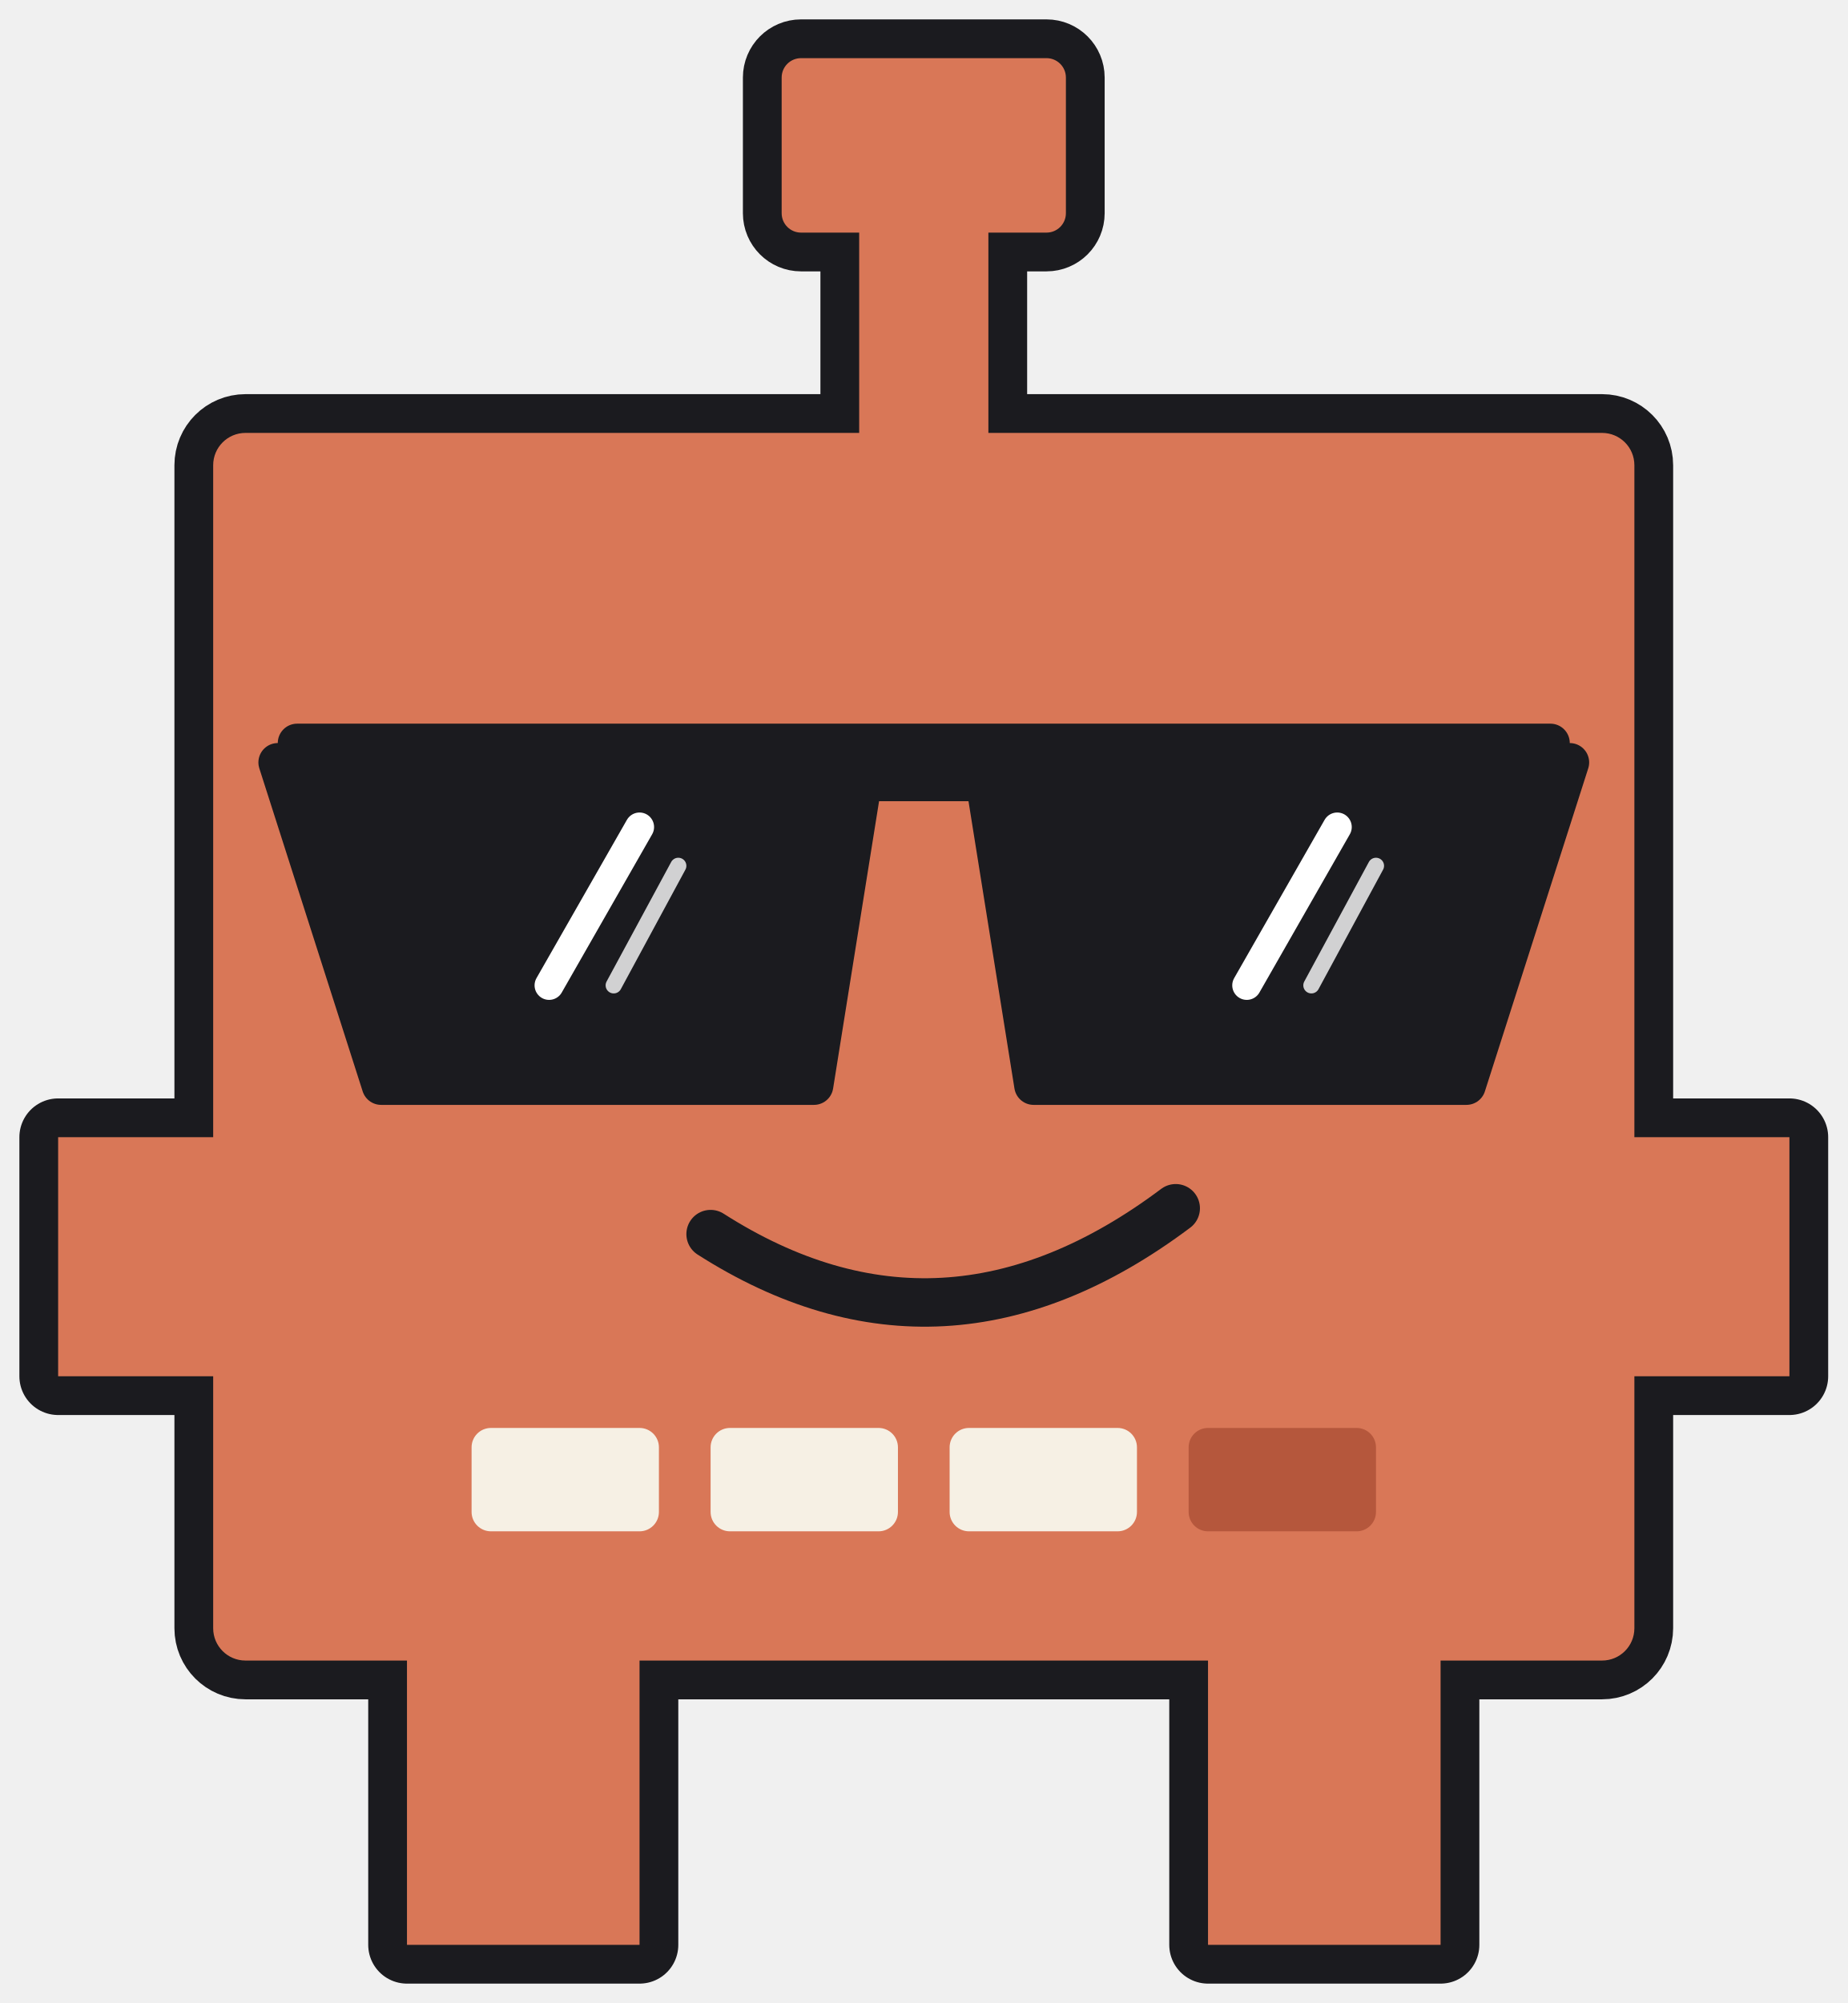
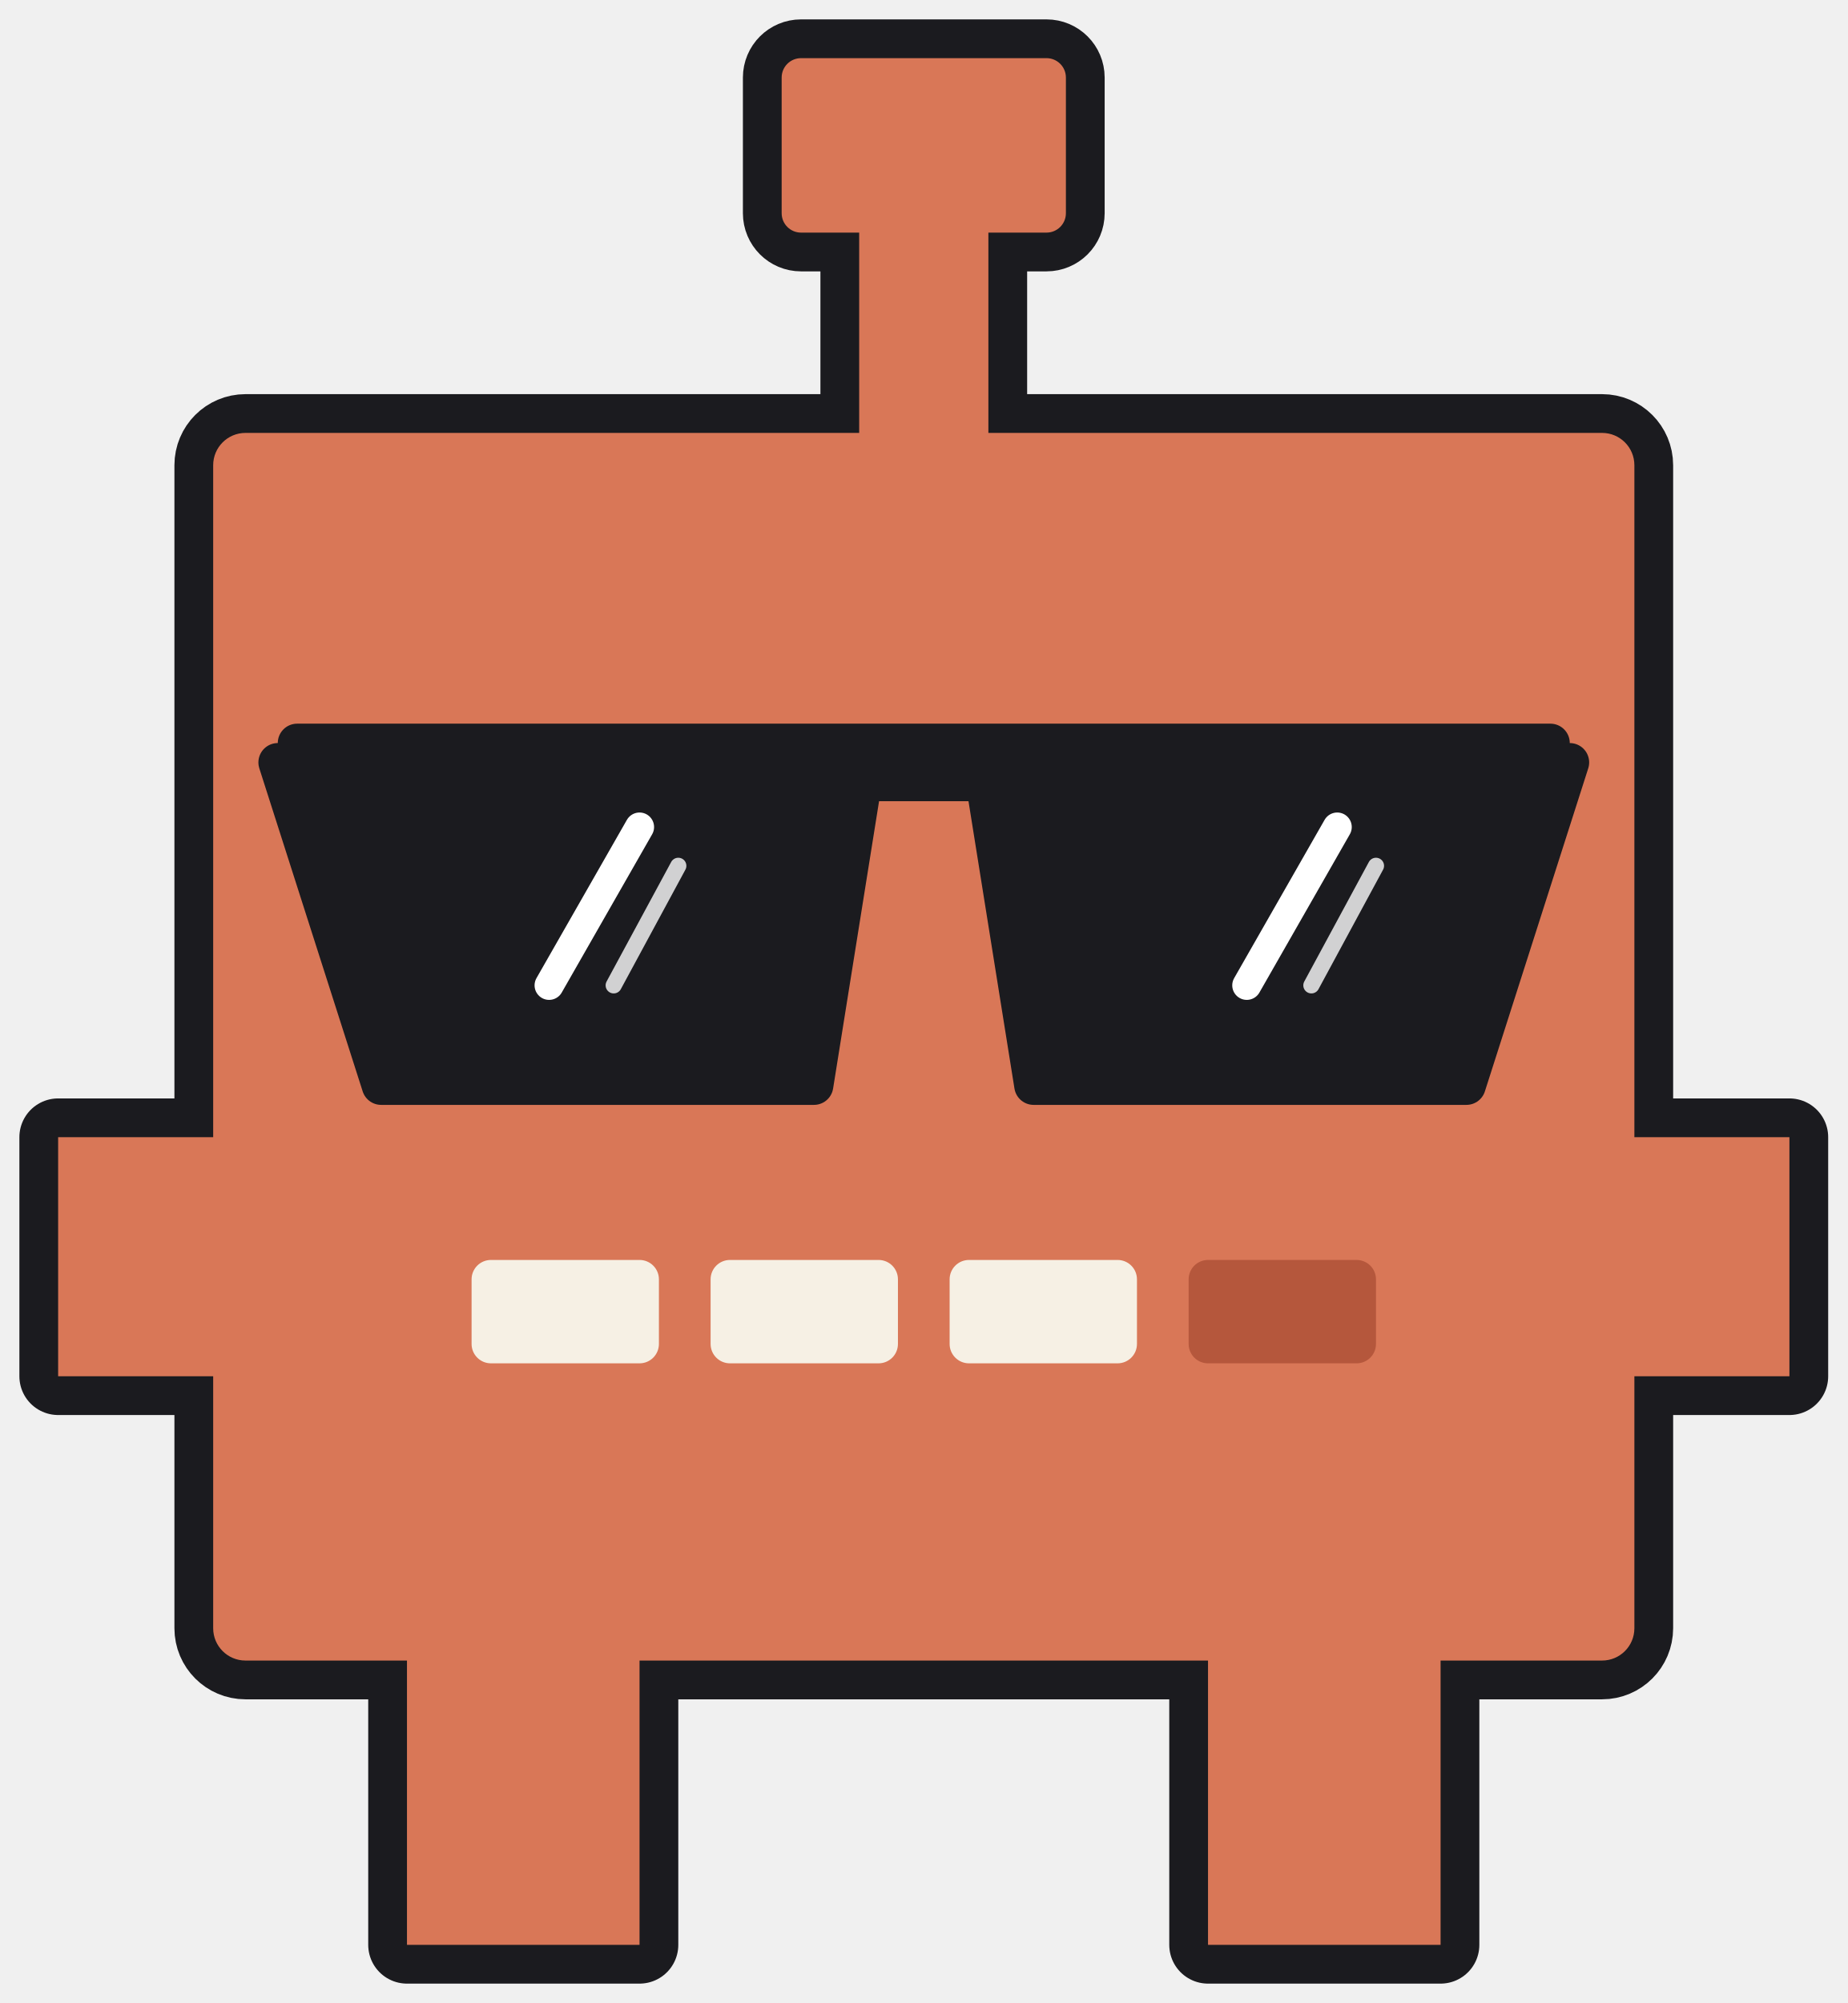
<svg xmlns="http://www.w3.org/2000/svg" viewBox="226 196 572 620">
  <rect x="292" y="330" width="440" height="380" rx="10" fill="#1b1b1f" stroke="#1b1b1f" stroke-width="24" stroke-linejoin="round" />
  <rect x="492" y="262" width="40" height="72" fill="#1b1b1f" stroke="#1b1b1f" stroke-width="24" stroke-linejoin="round" />
  <rect x="468" y="214" width="88" height="54" rx="6" fill="#1b1b1f" stroke="#1b1b1f" stroke-width="24" stroke-linejoin="round" />
  <rect x="352" y="706" width="72" height="92" fill="#1b1b1f" stroke="#1b1b1f" stroke-width="24" stroke-linejoin="round" />
  <rect x="600" y="706" width="72" height="92" fill="#1b1b1f" stroke="#1b1b1f" stroke-width="24" stroke-linejoin="round" />
  <rect x="244" y="548" width="52" height="74" fill="#1b1b1f" stroke="#1b1b1f" stroke-width="24" stroke-linejoin="round" />
  <rect x="728" y="548" width="52" height="74" fill="#1b1b1f" stroke="#1b1b1f" stroke-width="24" stroke-linejoin="round" />
  <rect x="292" y="330" width="440" height="380" rx="10" fill="#D97757" />
  <rect x="492" y="262" width="40" height="72" fill="#D97757" />
  <rect x="468" y="214" width="88" height="54" rx="6" fill="#D97757" />
  <rect x="352" y="706" width="72" height="92" fill="#D97757" />
  <rect x="600" y="706" width="72" height="92" fill="#D97757" />
  <rect x="244" y="548" width="52" height="74" fill="#D97757" />
  <rect x="728" y="548" width="52" height="74" fill="#D97757" />
  <rect x="312" y="420" width="400" height="24" rx="6" fill="#1b1b1f" />
  <polygon points="312,432 494,432 478,532 344,532" fill="#1b1b1f" stroke="#1b1b1f" stroke-width="12" stroke-linejoin="round" />
  <polygon points="712,432 530,432 546,532 680,532" fill="#1b1b1f" stroke="#1b1b1f" stroke-width="12" stroke-linejoin="round" />
  <path d="M396 501 L424 452" stroke="#ffffff" stroke-width="9" stroke-linecap="round" />
  <path d="M416 501 L436 464" stroke="#ffffff" stroke-width="5" stroke-linecap="round" opacity=".8" />
  <path d="M612 501 L640 452" stroke="#ffffff" stroke-width="9" stroke-linecap="round" />
  <path d="M632 501 L652 464" stroke="#ffffff" stroke-width="5" stroke-linecap="round" opacity=".8" />
-   <path d="M446 578 Q518 624 590 570" fill="none" stroke="#1b1b1f" stroke-width="15" stroke-linecap="round" />
-   <rect x="372" y="638" width="58" height="32" rx="6" fill="#F6F0E4" />
-   <rect x="446" y="638" width="58" height="32" rx="6" fill="#F6F0E4" />
-   <rect x="520" y="638" width="58" height="32" rx="6" fill="#F6F0E4" />
-   <rect x="594" y="638" width="58" height="32" rx="6" fill="#B5573C" />
+   <rect x="372" y="586" width="58" height="32" rx="6" fill="#F6F0E4" />
+   <rect x="446" y="586" width="58" height="32" rx="6" fill="#F6F0E4" />
+   <rect x="520" y="586" width="58" height="32" rx="6" fill="#F6F0E4" />
+   <rect x="594" y="586" width="58" height="32" rx="6" fill="#B5573C" />
</svg>
